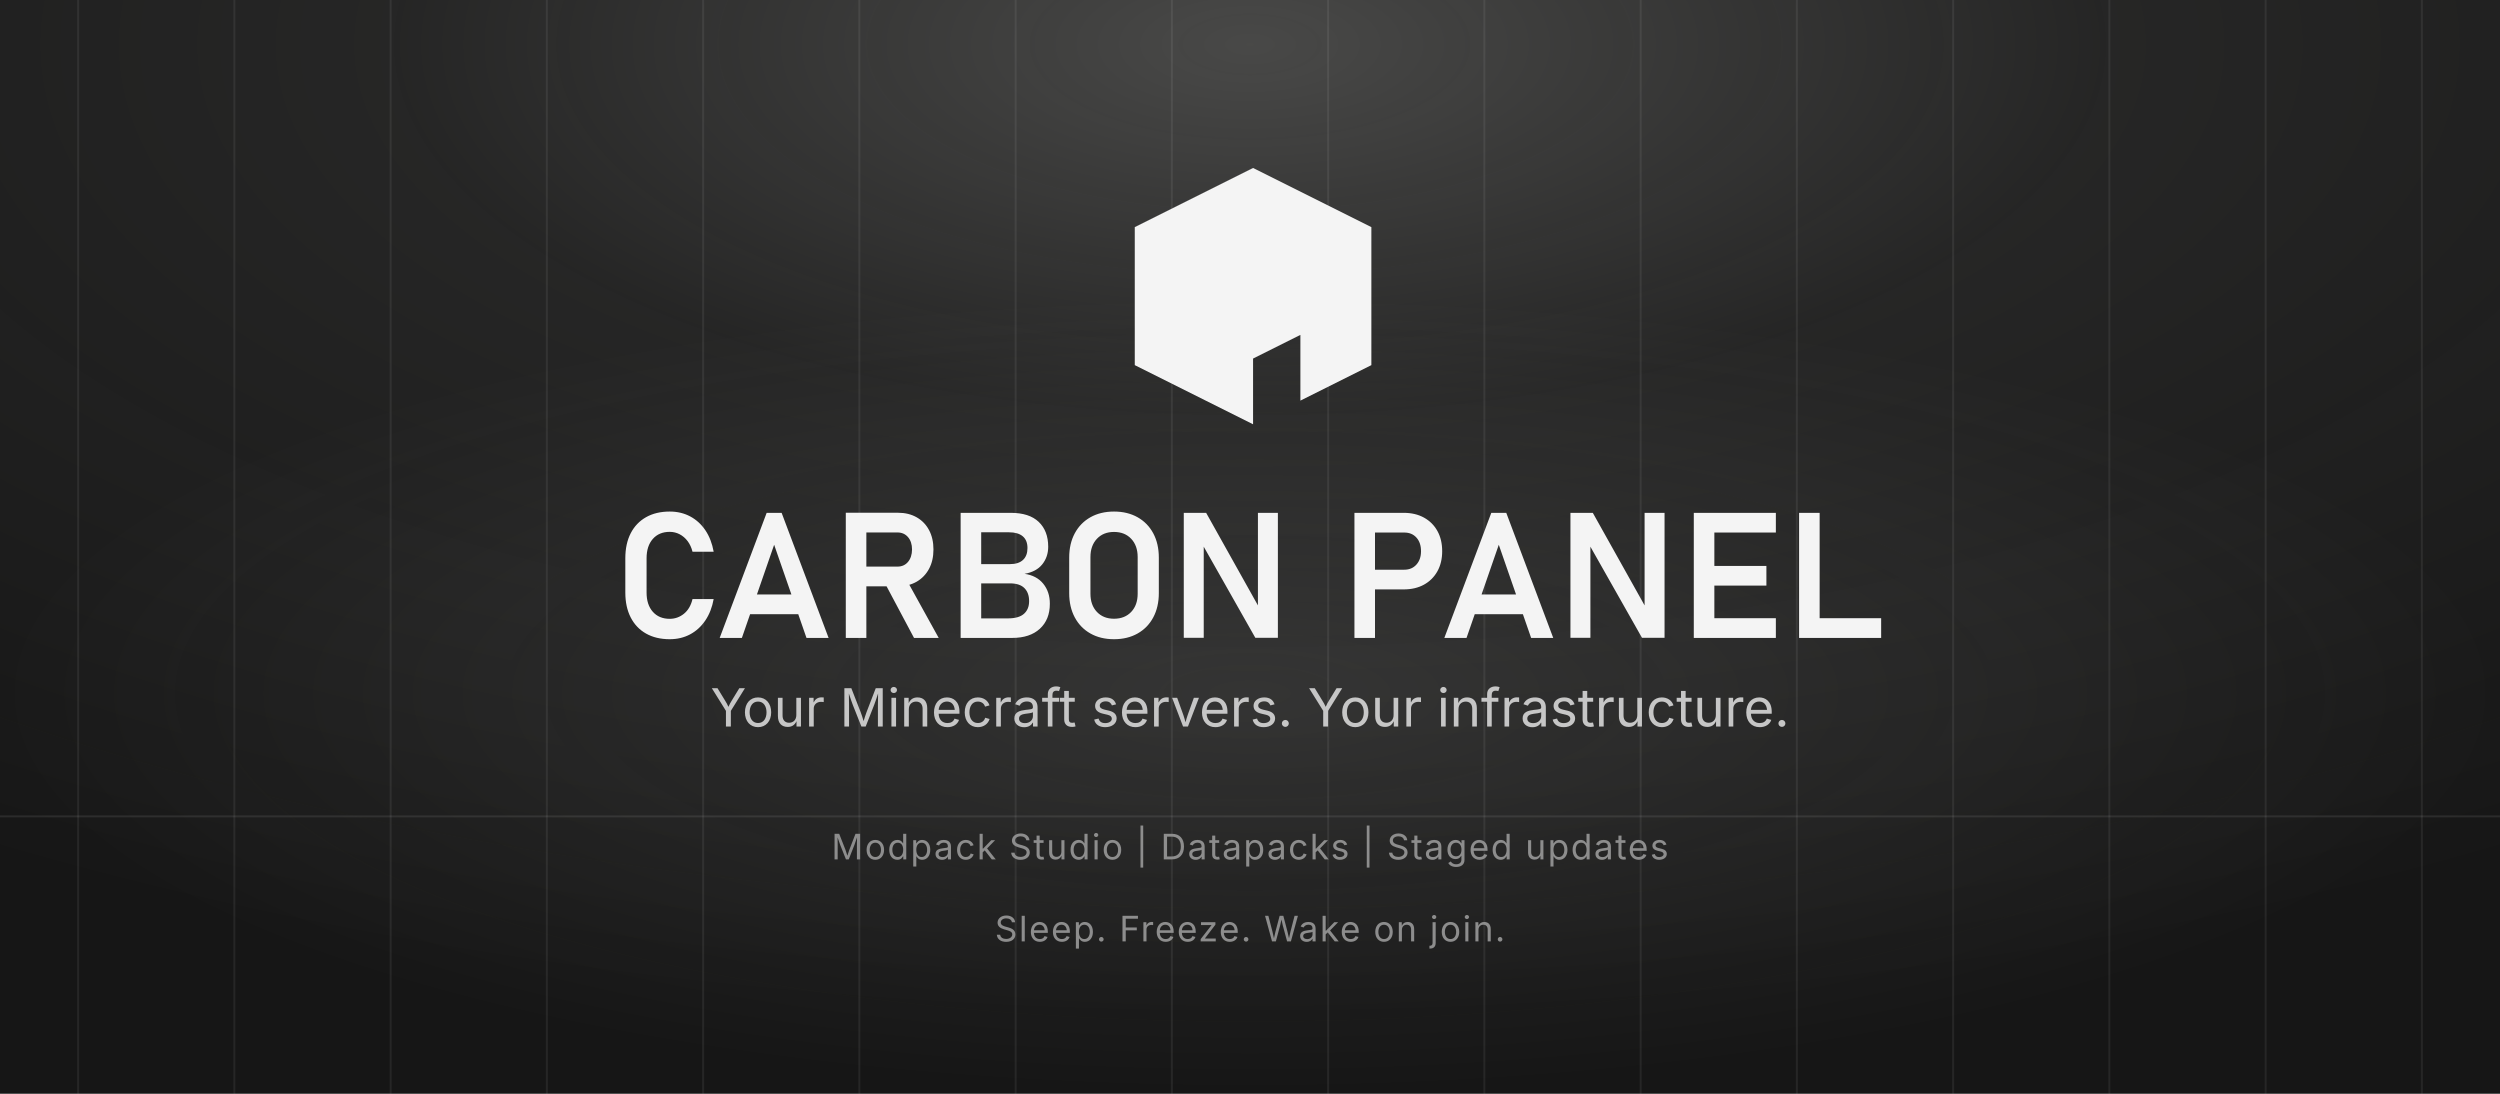
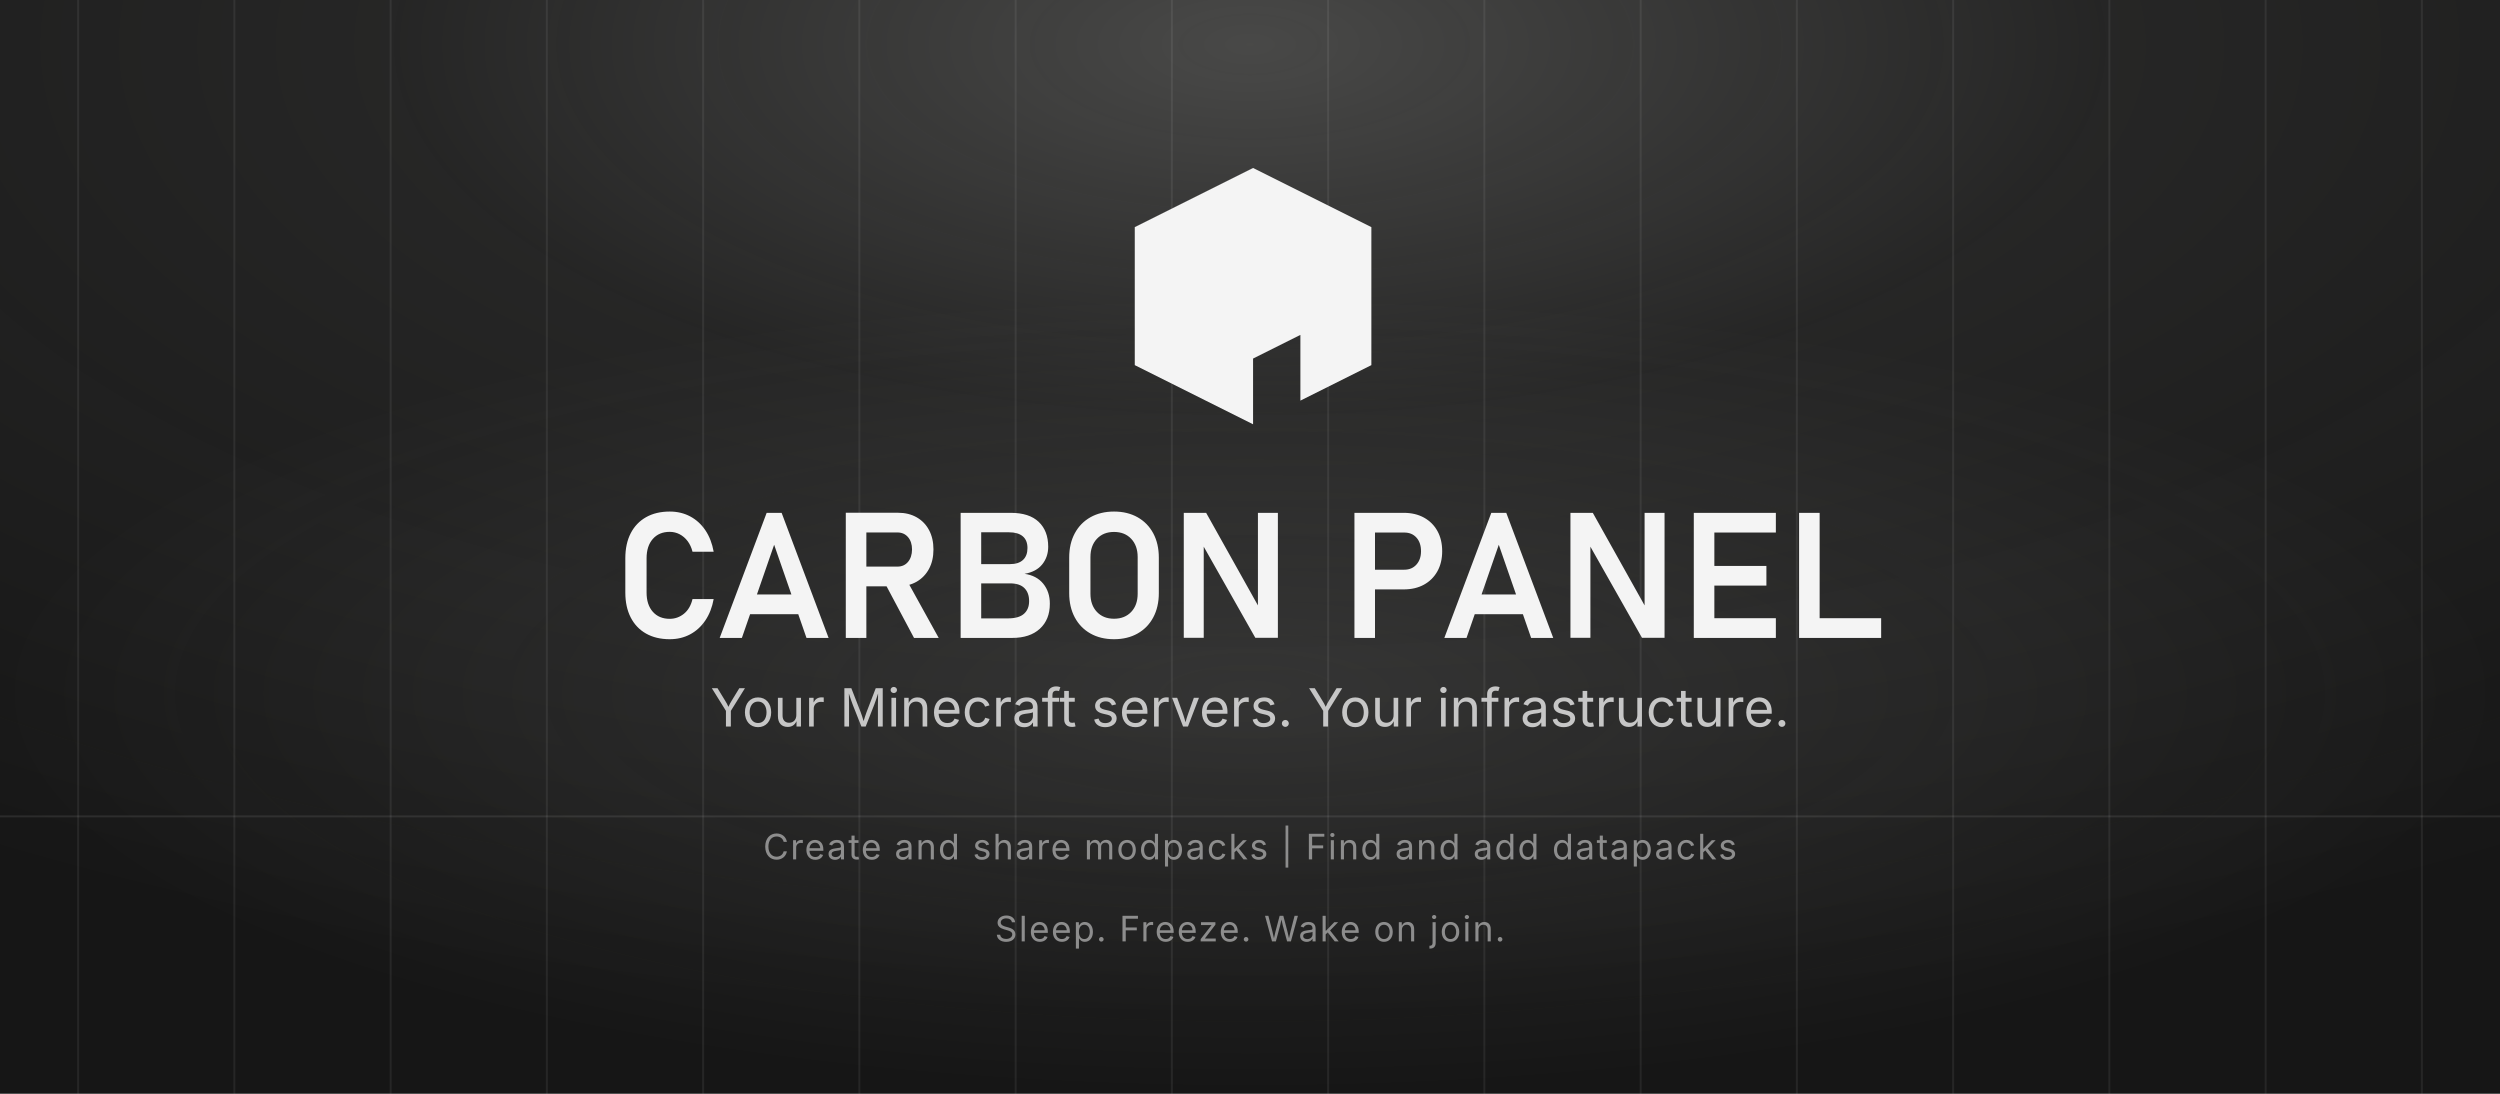
<svg xmlns="http://www.w3.org/2000/svg" viewBox="0 0 1280 560" width="1280" height="560" role="img" aria-label="Carbon Panel. Your Minecraft servers. Your infrastructure.">
  <defs>
    <linearGradient id="word" x1="0" y1="0" x2="1" y2="0">
      <stop offset="0" stop-color="#f4f4f4" />
      <stop offset="1" stop-color="#d3d3cf" />
    </linearGradient>
    <radialGradient id="sky" cx="0.5" cy="0.04" r="0.9">
      <stop offset="0" stop-color="#a3a3a0" stop-opacity="0.36" />
      <stop offset="0.38" stop-color="#a3a3a0" stop-opacity="0.11" />
      <stop offset="1" stop-color="#a3a3a0" stop-opacity="0" />
    </radialGradient>
    <radialGradient id="pool" cx="0.5" cy="0.5" r="0.5">
      <stop offset="0" stop-color="#d3d3cf" stop-opacity="0.12" />
      <stop offset="1" stop-color="#d3d3cf" stop-opacity="0" />
    </radialGradient>
    <g id="mark" transform="translate(5 0) scale(1.346)" fill="#f4f4f4">
      <path d="M45 0 L90 22.5 L90 75 L63 88.5 L63 63.5 L45 72.5 L45 97.5 L0 75 L0 22.5 Z" />
    </g>
  </defs>
  <rect width="1280" height="560" fill="#161616" />
  <rect width="1280" height="560" fill="url(#sky)" />
  <rect x="0" y="150" width="1280" height="410" fill="url(#pool)" />
  <g stroke="#f4f4f4" stroke-opacity="0.075" stroke-width="1">
    <path d="M40 0V560M120 0V560M200 0V560M280 0V560M360 0V560M440 0V560M520 0V560M600 0V560M680 0V560M760 0V560M840 0V560M920 0V560M1000 0V560M1080 0V560M1160 0V560M1240 0V560" />
    <path d="M0 418H1280" stroke-opacity="0.09" />
  </g>
  <use href="#mark" x="576" y="86" />
  <g transform="translate(314 255) scale(2.2)">
    <g id="Selection">
      <g>
        <path d="M13.133 32.852 C11.011 32.852 9.176 32.415 7.627 31.541 C6.079 30.667 4.888 29.415 4.054 27.787 C3.22 26.159 2.803 24.23 2.803 22.001 L2.803 14.014 C2.803 11.758 3.22 9.82 4.054 8.198 C4.888 6.576 6.079 5.329 7.627 4.454 C9.176 3.58 11.011 3.143 13.133 3.143 C14.895 3.143 16.483 3.52 17.897 4.274 C19.312 5.028 20.49 6.103 21.431 7.497 C22.372 8.892 23.016 10.557 23.363 12.492 L23.363 12.492 L18.438 12.492 L18.438 12.492 C18.198 11.531 17.817 10.707 17.297 10.02 C16.776 9.332 16.159 8.802 15.445 8.428 C14.731 8.055 13.96 7.868 13.133 7.868 C11.478 7.868 10.167 8.418 9.199 9.519 C8.231 10.62 7.748 12.118 7.748 14.014 L7.748 22.001 C7.748 23.883 8.231 25.371 9.199 26.466 C10.167 27.56 11.478 28.107 13.133 28.107 C14.374 28.107 15.482 27.71 16.456 26.916 C17.43 26.122 18.091 24.984 18.438 23.503 L18.438 23.503 L23.363 23.503 L23.363 23.503 C23.016 25.425 22.368 27.086 21.421 28.488 C20.473 29.889 19.295 30.967 17.887 31.721 C16.479 32.475 14.895 32.852 13.133 32.852 Z M24.764 32.552 L35.695 3.443 L39.178 3.443 L50.109 32.552 L44.964 32.552 L37.437 10.871 L29.929 32.552 Z M29.909 27.026 L29.909 22.442 L45.224 22.442 L45.224 27.026 Z M56.095 20.54 L56.095 15.956 L66.125 15.956 C67.152 15.956 67.973 15.592 68.587 14.865 C69.201 14.137 69.514 13.173 69.528 11.972 L69.528 11.972 C69.528 10.784 69.218 9.826 68.597 9.099 C67.976 8.372 67.152 8.008 66.125 8.008 L56.095 8.008 L56.095 3.423 L66.265 3.423 C67.92 3.423 69.368 3.777 70.609 4.484 C71.85 5.192 72.811 6.186 73.492 7.467 C74.172 8.749 74.513 10.25 74.513 11.972 L74.513 11.972 C74.513 13.693 74.169 15.195 73.482 16.476 C72.794 17.757 71.833 18.755 70.599 19.469 C69.364 20.183 67.92 20.54 66.265 20.54 Z M54.113 32.552 L54.113 3.423 L58.897 3.423 L58.897 32.552 Z M69.988 32.552 L63.122 19.639 L68.086 18.718 L75.734 32.552 Z M83.241 32.552 L83.241 28.007 L91.83 28.007 C93.538 28.007 94.789 27.65 95.583 26.936 C96.377 26.222 96.774 25.251 96.774 24.023 L96.774 23.963 C96.774 22.695 96.411 21.694 95.683 20.96 C94.956 20.226 93.838 19.859 92.33 19.859 L83.241 19.859 L83.241 15.375 L92.33 15.375 C93.651 15.375 94.659 15.051 95.353 14.404 C96.047 13.757 96.394 12.833 96.394 11.631 L96.394 11.631 C96.394 10.43 96.027 9.519 95.293 8.899 C94.559 8.278 93.478 7.968 92.05 7.968 L83.241 7.968 L83.241 3.443 L92.51 3.443 C95.366 3.443 97.532 4.144 99.007 5.545 C100.481 6.947 101.219 8.875 101.219 11.331 L101.219 11.331 C101.219 12.906 100.758 14.271 99.837 15.425 C98.917 16.58 97.542 17.317 95.713 17.637 C97.582 17.904 99.03 18.668 100.058 19.929 C101.085 21.191 101.599 22.736 101.599 24.564 L101.599 24.624 C101.599 27.066 100.825 28.998 99.277 30.42 C97.729 31.841 95.587 32.552 92.851 32.552 Z M80.839 32.552 L80.839 3.443 L85.624 3.443 L85.624 32.552 Z M116.534 32.852 C114.438 32.852 112.607 32.408 111.038 31.521 C109.47 30.633 108.256 29.382 107.395 27.767 C106.534 26.152 106.104 24.27 106.104 22.122 L106.104 13.874 C106.104 11.711 106.534 9.826 107.395 8.218 C108.256 6.61 109.47 5.362 111.038 4.474 C112.607 3.587 114.438 3.143 116.534 3.143 C118.629 3.143 120.461 3.587 122.029 4.474 C123.597 5.362 124.812 6.61 125.673 8.218 C126.533 9.826 126.964 11.711 126.964 13.874 L126.964 22.122 C126.964 24.27 126.533 26.152 125.673 27.767 C124.812 29.382 123.597 30.633 122.029 31.521 C120.461 32.408 118.629 32.852 116.534 32.852 Z M116.534 28.087 C118.202 28.087 119.537 27.557 120.538 26.496 C121.539 25.435 122.039 24.023 122.039 22.262 L122.039 13.733 C122.039 11.972 121.539 10.557 120.538 9.489 C119.537 8.422 118.202 7.888 116.534 7.888 C114.879 7.888 113.551 8.422 112.55 9.489 C111.549 10.557 111.048 11.972 111.048 13.733 L111.048 22.262 C111.048 24.023 111.549 25.435 112.55 26.496 C113.551 27.557 114.879 28.087 116.534 28.087 Z M132.77 32.532 L132.77 3.443 L137.975 3.443 L150.507 25.845 L150.026 26.366 L150.026 3.443 L154.671 3.443 L154.671 32.532 L149.426 32.532 L136.934 10.47 L137.414 9.95 L137.414 32.532 Z M174.791 21.261 L174.791 16.676 L184.1 16.676 C185.261 16.676 186.198 16.279 186.912 15.485 C187.626 14.691 187.983 13.653 187.983 12.372 L187.983 12.372 C187.983 11.051 187.63 9.996 186.922 9.209 C186.215 8.422 185.274 8.028 184.1 8.028 L174.791 8.028 L174.791 3.443 L183.959 3.443 C185.761 3.443 187.333 3.814 188.674 4.554 C190.015 5.295 191.056 6.333 191.797 7.667 C192.538 9.002 192.908 10.57 192.908 12.372 L192.908 12.372 C192.908 14.16 192.535 15.722 191.787 17.057 C191.04 18.391 189.999 19.426 188.664 20.16 C187.329 20.894 185.761 21.261 183.959 21.261 Z M172.488 32.552 L172.488 3.443 L177.273 3.443 L177.273 32.552 Z M193.409 32.552 L204.339 3.443 L207.823 3.443 L218.753 32.552 L213.608 32.552 L206.081 10.871 L198.574 32.552 Z M198.554 27.026 L198.554 22.442 L213.869 22.442 L213.869 27.026 Z M222.757 32.532 L222.757 3.443 L227.962 3.443 L240.495 25.845 L240.014 26.366 L240.014 3.443 L244.659 3.443 L244.659 32.532 L239.414 32.532 L226.921 10.47 L227.402 9.95 L227.402 32.532 Z M251.465 32.552 L251.465 3.443 L256.25 3.443 L256.25 32.552 Z M253.447 32.552 L253.447 27.967 L270.564 27.967 L270.564 32.552 Z M253.447 20.38 L253.447 15.795 L268.362 15.795 L268.362 20.38 Z M253.447 8.028 L253.447 3.443 L270.564 3.443 L270.564 8.028 Z M275.969 32.552 L275.969 3.443 L280.754 3.443 L280.754 32.552 Z M278.211 32.552 L278.211 27.967 L295.068 27.967 L295.068 32.552 Z" fill="#f4f4f4" />
      </g>
    </g>
  </g>
  <text x="640" y="372" text-anchor="middle" fill="#c6c6c6" font-family="Inter, system-ui, Segoe UI, Helvetica, Arial, sans-serif" font-size="27" font-weight="400">Your Minecraft servers. Your infrastructure.</text>
-   <text x="640" y="440" text-anchor="middle" fill="#8d8d8d" font-family="Inter, system-ui, Segoe UI, Helvetica, Arial, sans-serif" font-size="18" letter-spacing="0.8">Modpack Studio | Datapacks | Staged updates</text>
+   <text x="640" y="440" text-anchor="middle" fill="#8d8d8d" font-family="Inter, system-ui, Segoe UI, Helvetica, Arial, sans-serif" font-size="18" letter-spacing="0.8">Create and share modpacks | Find and add datapacks</text>
  <text x="640" y="482" text-anchor="middle" fill="#8d8d8d" font-family="Inter, system-ui, Segoe UI, Helvetica, Arial, sans-serif" font-size="18" letter-spacing="0.8">Sleep. Freeze. Wake on join.</text>
</svg>
